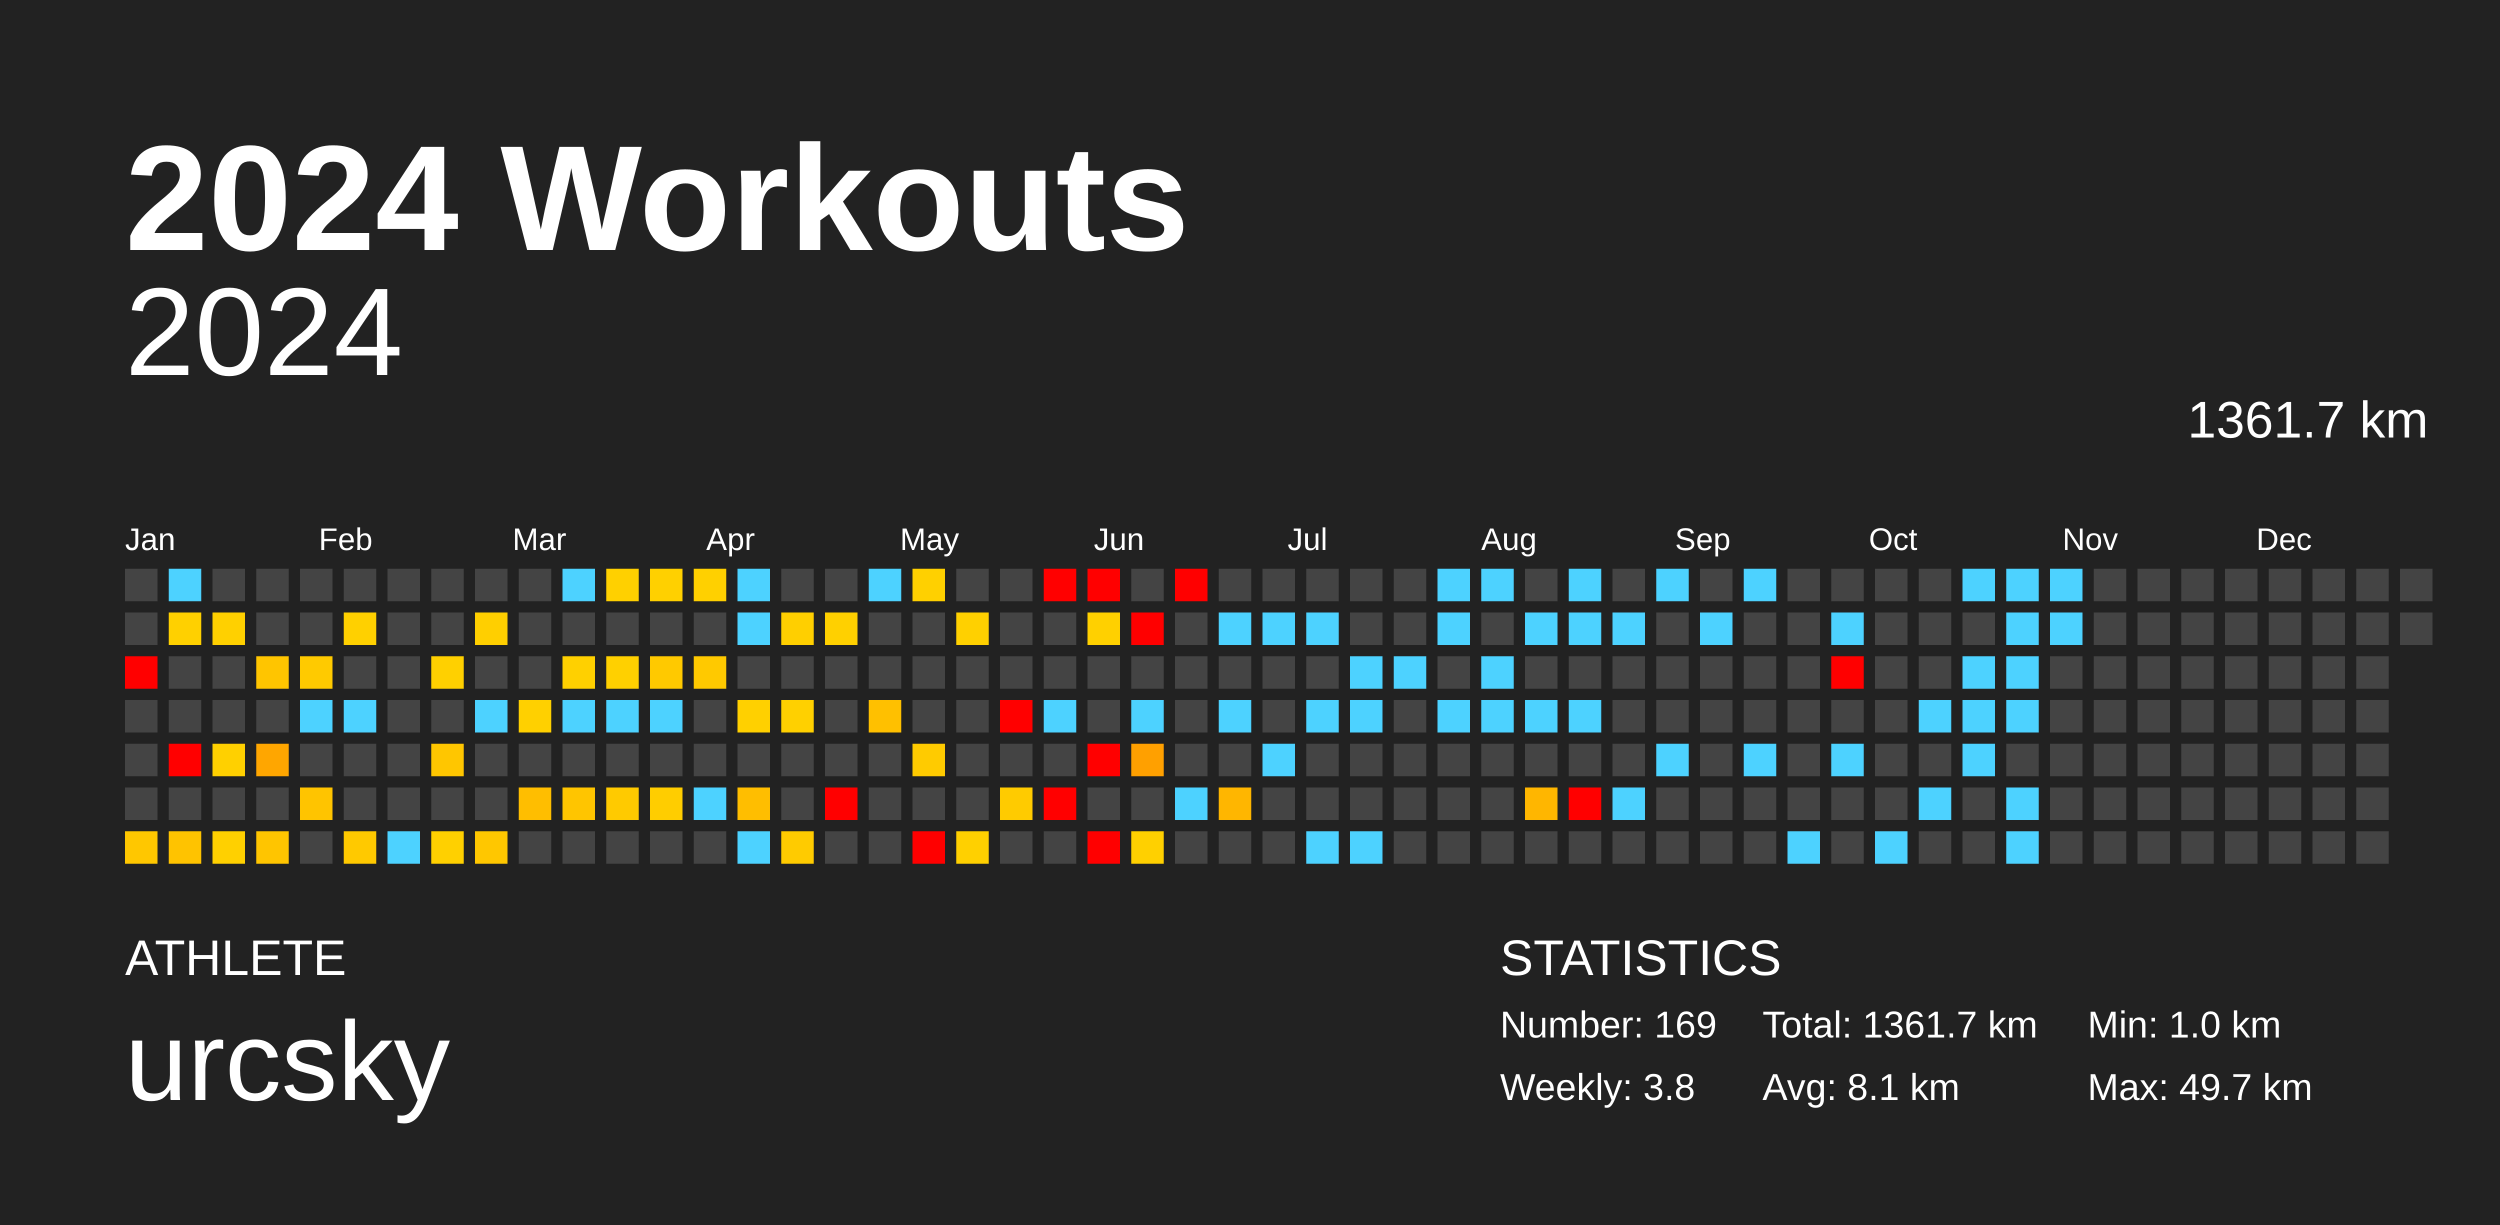
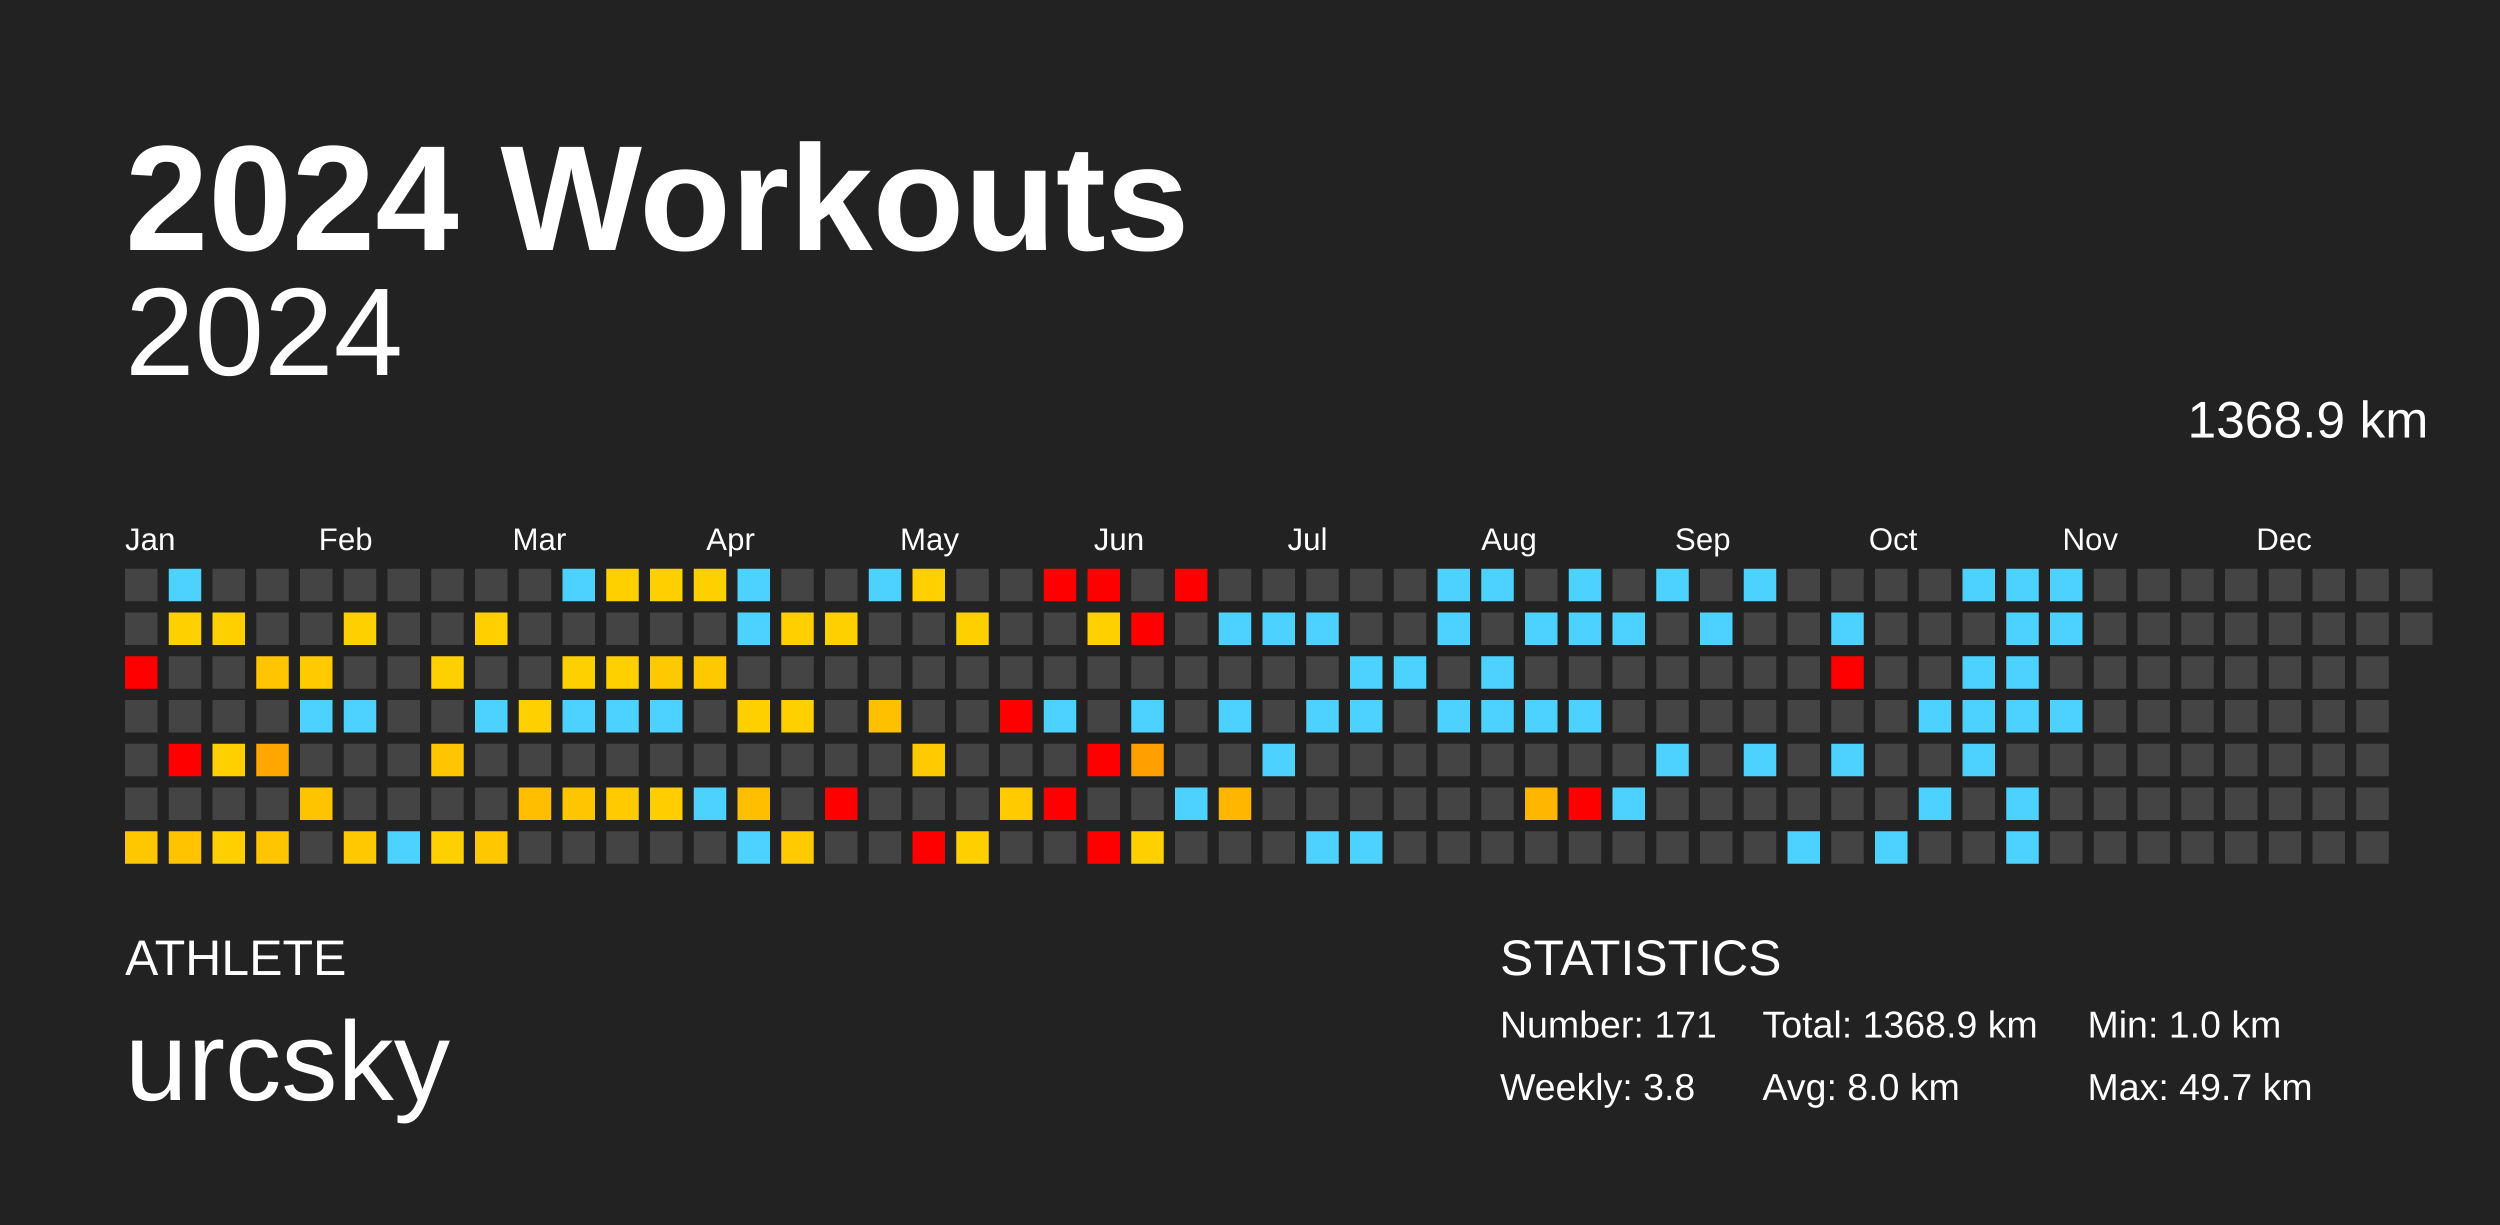
<svg xmlns="http://www.w3.org/2000/svg" baseProfile="full" height="98mm" version="1.1" viewBox="0,0,200,98" width="200mm">
  <defs />
  <rect fill="#222222" height="98" width="200" x="0" y="0" />
  <text fill="#FFFFFF" style="font-size:12px; font-family:Arial; font-weight:bold;" x="10" y="20">2024 Workouts</text>
  <text fill="#FFFFFF" style="font-size:4px; font-family:Arial" x="10" y="78">ATHLETE</text>
  <text fill="#FFFFFF" style="font-size:9px; font-family:Arial" x="10" y="88">urcsky</text>
  <text fill="#FFFFFF" style="font-size:4px; font-family:Arial" x="120" y="78">STATISTICS</text>
-   <text fill="#FFFFFF" style="font-size:3px; font-family:Arial" x="120" y="83">Number: 169</text>
+   <text fill="#FFFFFF" style="font-size:3px; font-family:Arial" x="120" y="83">Number: 171</text>
  <text fill="#FFFFFF" style="font-size:3px; font-family:Arial" x="120" y="88">Weekly: 3.8</text>
-   <text fill="#FFFFFF" style="font-size:3px; font-family:Arial" x="141" y="83">Total: 1361.7 km</text>
-   <text fill="#FFFFFF" style="font-size:3px; font-family:Arial" x="141" y="88">Avg: 8.1 km</text>
+   <text fill="#FFFFFF" style="font-size:3px; font-family:Arial" x="141" y="83">Total: 1368.9 km</text>
+   <text fill="#FFFFFF" style="font-size:3px; font-family:Arial" x="141" y="88">Avg: 8.0 km</text>
  <text fill="#FFFFFF" style="font-size:3px; font-family:Arial" x="167" y="83">Min: 1.0 km</text>
  <text fill="#FFFFFF" style="font-size:3px; font-family:Arial" x="167" y="88">Max: 49.7 km</text>
  <text alignment-baseline="hanging" fill="#FFFFFF" style="font-size:10.0px; font-family:Arial;" x="10" y="30">2024</text>
-   <text alignment-baseline="hanging" fill="#FFFFFF" style="font-size:4.125px; font-family:Arial;" x="175" y="35">1361.7 km</text>
+   <text alignment-baseline="hanging" fill="#FFFFFF" style="font-size:4.125px; font-family:Arial;" x="175" y="35">1368.9 km</text>
  <text fill="#FFFFFF" style="font-size:2.5px; font-family:Arial" x="10.0" y="44">Jan</text>
  <text fill="#FFFFFF" style="font-size:2.5px; font-family:Arial" x="25.5" y="44">Feb</text>
  <text fill="#FFFFFF" style="font-size:2.5px; font-family:Arial" x="41.0" y="44">Mar</text>
  <text fill="#FFFFFF" style="font-size:2.5px; font-family:Arial" x="56.5" y="44">Apr</text>
  <text fill="#FFFFFF" style="font-size:2.5px; font-family:Arial" x="72.0" y="44">May</text>
  <text fill="#FFFFFF" style="font-size:2.5px; font-family:Arial" x="87.5" y="44">Jun</text>
  <text fill="#FFFFFF" style="font-size:2.5px; font-family:Arial" x="103.0" y="44">Jul</text>
  <text fill="#FFFFFF" style="font-size:2.5px; font-family:Arial" x="118.5" y="44">Aug</text>
  <text fill="#FFFFFF" style="font-size:2.5px; font-family:Arial" x="134.0" y="44">Sep</text>
  <text fill="#FFFFFF" style="font-size:2.5px; font-family:Arial" x="149.5" y="44">Oct</text>
  <text fill="#FFFFFF" style="font-size:2.5px; font-family:Arial" x="165.0" y="44">Nov</text>
  <text fill="#FFFFFF" style="font-size:2.5px; font-family:Arial" x="180.5" y="44">Dec</text>
  <rect fill="#444444" height="2.6" width="2.6" x="10.0" y="45.5" />
  <rect fill="#444444" height="2.6" width="2.6" x="10.0" y="49.0" />
  <rect fill="red" height="2.6" width="2.6" x="10.0" y="52.5" />
  <rect fill="#444444" height="2.6" width="2.6" x="10.0" y="56.0" />
  <rect fill="#444444" height="2.6" width="2.6" x="10.0" y="59.5" />
  <rect fill="#444444" height="2.6" width="2.6" x="10.0" y="63.0" />
  <rect fill="#ffc700" height="2.6" width="2.6" x="10.0" y="66.5" />
  <rect fill="#4dd2ff" height="2.6" width="2.6" x="13.5" y="45.5" />
  <rect fill="#ffd000" height="2.6" width="2.6" x="13.5" y="49.0" />
  <rect fill="#444444" height="2.6" width="2.6" x="13.5" y="52.5" />
  <rect fill="#444444" height="2.6" width="2.6" x="13.5" y="56.0" />
  <rect fill="red" height="2.6" width="2.6" x="13.5" y="59.5" />
  <rect fill="#444444" height="2.6" width="2.6" x="13.5" y="63.0" />
  <rect fill="#ffc300" height="2.6" width="2.6" x="13.5" y="66.5" />
  <rect fill="#444444" height="2.6" width="2.6" x="17.0" y="45.5" />
  <rect fill="#ffd000" height="2.6" width="2.6" x="17.0" y="49.0" />
  <rect fill="#444444" height="2.6" width="2.6" x="17.0" y="52.5" />
  <rect fill="#444444" height="2.6" width="2.6" x="17.0" y="56.0" />
  <rect fill="#ffd000" height="2.6" width="2.6" x="17.0" y="59.5" />
  <rect fill="#444444" height="2.6" width="2.6" x="17.0" y="63.0" />
  <rect fill="#ffd000" height="2.6" width="2.6" x="17.0" y="66.5" />
  <rect fill="#444444" height="2.6" width="2.6" x="20.5" y="45.5" />
  <rect fill="#444444" height="2.6" width="2.6" x="20.5" y="49.0" />
  <rect fill="#ffc500" height="2.6" width="2.6" x="20.5" y="52.5" />
  <rect fill="#444444" height="2.6" width="2.6" x="20.5" y="56.0" />
  <rect fill="#ffa600" height="2.6" width="2.6" x="20.5" y="59.5" />
  <rect fill="#444444" height="2.6" width="2.6" x="20.5" y="63.0" />
  <rect fill="#ffc500" height="2.6" width="2.6" x="20.5" y="66.5" />
  <rect fill="#444444" height="2.6" width="2.6" x="24.0" y="45.5" />
  <rect fill="#444444" height="2.6" width="2.6" x="24.0" y="49.0" />
  <rect fill="#ffca00" height="2.6" width="2.6" x="24.0" y="52.5" />
  <rect fill="#4dd2ff" height="2.6" width="2.6" x="24.0" y="56.0" />
  <rect fill="#444444" height="2.6" width="2.6" x="24.0" y="59.5" />
  <rect fill="#ffc400" height="2.6" width="2.6" x="24.0" y="63.0" />
  <rect fill="#444444" height="2.6" width="2.6" x="24.0" y="66.5" />
  <rect fill="#444444" height="2.6" width="2.6" x="27.5" y="45.5" />
  <rect fill="#ffd000" height="2.6" width="2.6" x="27.5" y="49.0" />
  <rect fill="#444444" height="2.6" width="2.6" x="27.5" y="52.5" />
  <rect fill="#4dd2ff" height="2.6" width="2.6" x="27.5" y="56.0" />
  <rect fill="#444444" height="2.6" width="2.6" x="27.5" y="59.5" />
  <rect fill="#444444" height="2.6" width="2.6" x="27.5" y="63.0" />
  <rect fill="#ffc900" height="2.6" width="2.6" x="27.5" y="66.5" />
  <rect fill="#444444" height="2.6" width="2.6" x="31.0" y="45.5" />
  <rect fill="#444444" height="2.6" width="2.6" x="31.0" y="49.0" />
  <rect fill="#444444" height="2.6" width="2.6" x="31.0" y="52.5" />
  <rect fill="#444444" height="2.6" width="2.6" x="31.0" y="56.0" />
  <rect fill="#444444" height="2.6" width="2.6" x="31.0" y="59.5" />
  <rect fill="#444444" height="2.6" width="2.6" x="31.0" y="63.0" />
  <rect fill="#4dd2ff" height="2.6" width="2.6" x="31.0" y="66.5" />
  <rect fill="#444444" height="2.6" width="2.6" x="34.5" y="45.5" />
  <rect fill="#444444" height="2.6" width="2.6" x="34.5" y="49.0" />
  <rect fill="#ffd000" height="2.6" width="2.6" x="34.5" y="52.5" />
  <rect fill="#444444" height="2.6" width="2.6" x="34.5" y="56.0" />
  <rect fill="#ffc600" height="2.6" width="2.6" x="34.5" y="59.5" />
  <rect fill="#444444" height="2.6" width="2.6" x="34.5" y="63.0" />
  <rect fill="#ffd000" height="2.6" width="2.6" x="34.5" y="66.5" />
  <rect fill="#444444" height="2.6" width="2.6" x="38.0" y="45.5" />
  <rect fill="#ffcf00" height="2.6" width="2.6" x="38.0" y="49.0" />
  <rect fill="#444444" height="2.6" width="2.6" x="38.0" y="52.5" />
  <rect fill="#4dd2ff" height="2.6" width="2.6" x="38.0" y="56.0" />
  <rect fill="#444444" height="2.6" width="2.6" x="38.0" y="59.5" />
  <rect fill="#444444" height="2.6" width="2.6" x="38.0" y="63.0" />
  <rect fill="#ffc700" height="2.6" width="2.6" x="38.0" y="66.5" />
  <rect fill="#444444" height="2.6" width="2.6" x="41.5" y="45.5" />
  <rect fill="#444444" height="2.6" width="2.6" x="41.5" y="49.0" />
  <rect fill="#444444" height="2.6" width="2.6" x="41.5" y="52.5" />
  <rect fill="#ffd000" height="2.6" width="2.6" x="41.5" y="56.0" />
  <rect fill="#444444" height="2.6" width="2.6" x="41.5" y="59.5" />
  <rect fill="#ffbe00" height="2.6" width="2.6" x="41.5" y="63.0" />
  <rect fill="#444444" height="2.6" width="2.6" x="41.5" y="66.5" />
  <rect fill="#4dd2ff" height="2.6" width="2.6" x="45.0" y="45.5" />
  <rect fill="#444444" height="2.6" width="2.6" x="45.0" y="49.0" />
  <rect fill="#ffd000" height="2.6" width="2.6" x="45.0" y="52.5" />
  <rect fill="#4dd2ff" height="2.6" width="2.6" x="45.0" y="56.0" />
  <rect fill="#444444" height="2.6" width="2.6" x="45.0" y="59.5" />
  <rect fill="#ffc500" height="2.6" width="2.6" x="45.0" y="63.0" />
  <rect fill="#444444" height="2.6" width="2.6" x="45.0" y="66.5" />
  <rect fill="#ffd000" height="2.6" width="2.6" x="48.5" y="45.5" />
  <rect fill="#444444" height="2.6" width="2.6" x="48.5" y="49.0" />
  <rect fill="#ffd000" height="2.6" width="2.6" x="48.5" y="52.5" />
  <rect fill="#4dd2ff" height="2.6" width="2.6" x="48.5" y="56.0" />
  <rect fill="#444444" height="2.6" width="2.6" x="48.5" y="59.5" />
  <rect fill="#ffca00" height="2.6" width="2.6" x="48.5" y="63.0" />
  <rect fill="#444444" height="2.6" width="2.6" x="48.5" y="66.5" />
  <rect fill="#ffd000" height="2.6" width="2.6" x="52.0" y="45.5" />
  <rect fill="#444444" height="2.6" width="2.6" x="52.0" y="49.0" />
  <rect fill="#ffc900" height="2.6" width="2.6" x="52.0" y="52.5" />
  <rect fill="#4dd2ff" height="2.6" width="2.6" x="52.0" y="56.0" />
  <rect fill="#444444" height="2.6" width="2.6" x="52.0" y="59.5" />
  <rect fill="#ffcd00" height="2.6" width="2.6" x="52.0" y="63.0" />
  <rect fill="#444444" height="2.6" width="2.6" x="52.0" y="66.5" />
  <rect fill="#ffd000" height="2.6" width="2.6" x="55.5" y="45.5" />
  <rect fill="#444444" height="2.6" width="2.6" x="55.5" y="49.0" />
  <rect fill="#ffc900" height="2.6" width="2.6" x="55.5" y="52.5" />
  <rect fill="#444444" height="2.6" width="2.6" x="55.5" y="56.0" />
  <rect fill="#444444" height="2.6" width="2.6" x="55.5" y="59.5" />
  <rect fill="#4dd2ff" height="2.6" width="2.6" x="55.5" y="63.0" />
  <rect fill="#444444" height="2.6" width="2.6" x="55.5" y="66.5" />
  <rect fill="#4dd2ff" height="2.6" width="2.6" x="59.0" y="45.5" />
  <rect fill="#4dd2ff" height="2.6" width="2.6" x="59.0" y="49.0" />
  <rect fill="#444444" height="2.6" width="2.6" x="59.0" y="52.5" />
  <rect fill="#ffd000" height="2.6" width="2.6" x="59.0" y="56.0" />
  <rect fill="#444444" height="2.6" width="2.6" x="59.0" y="59.5" />
  <rect fill="#ffbe00" height="2.6" width="2.6" x="59.0" y="63.0" />
  <rect fill="#4dd2ff" height="2.6" width="2.6" x="59.0" y="66.5" />
  <rect fill="#444444" height="2.6" width="2.6" x="62.5" y="45.5" />
  <rect fill="#ffcf00" height="2.6" width="2.6" x="62.5" y="49.0" />
  <rect fill="#444444" height="2.6" width="2.6" x="62.5" y="52.5" />
  <rect fill="#ffd000" height="2.6" width="2.6" x="62.5" y="56.0" />
  <rect fill="#444444" height="2.6" width="2.6" x="62.5" y="59.5" />
  <rect fill="#444444" height="2.6" width="2.6" x="62.5" y="63.0" />
  <rect fill="#ffcb00" height="2.6" width="2.6" x="62.5" y="66.5" />
  <rect fill="#444444" height="2.6" width="2.6" x="66.0" y="45.5" />
  <rect fill="#ffd000" height="2.6" width="2.6" x="66.0" y="49.0" />
  <rect fill="#444444" height="2.6" width="2.6" x="66.0" y="52.5" />
  <rect fill="#444444" height="2.6" width="2.6" x="66.0" y="56.0" />
  <rect fill="#444444" height="2.6" width="2.6" x="66.0" y="59.5" />
  <rect fill="red" height="2.6" width="2.6" x="66.0" y="63.0" />
  <rect fill="#444444" height="2.6" width="2.6" x="66.0" y="66.5" />
  <rect fill="#4dd2ff" height="2.6" width="2.6" x="69.5" y="45.5" />
  <rect fill="#444444" height="2.6" width="2.6" x="69.5" y="49.0" />
  <rect fill="#444444" height="2.6" width="2.6" x="69.5" y="52.5" />
  <rect fill="#ffc000" height="2.6" width="2.6" x="69.5" y="56.0" />
  <rect fill="#444444" height="2.6" width="2.6" x="69.5" y="59.5" />
  <rect fill="#444444" height="2.6" width="2.6" x="69.5" y="63.0" />
  <rect fill="#444444" height="2.6" width="2.6" x="69.5" y="66.5" />
  <rect fill="#ffd000" height="2.6" width="2.6" x="73.0" y="45.5" />
  <rect fill="#444444" height="2.6" width="2.6" x="73.0" y="49.0" />
  <rect fill="#444444" height="2.6" width="2.6" x="73.0" y="52.5" />
  <rect fill="#444444" height="2.6" width="2.6" x="73.0" y="56.0" />
  <rect fill="#ffcb00" height="2.6" width="2.6" x="73.0" y="59.5" />
  <rect fill="#444444" height="2.6" width="2.6" x="73.0" y="63.0" />
  <rect fill="red" height="2.6" width="2.6" x="73.0" y="66.5" />
  <rect fill="#444444" height="2.6" width="2.6" x="76.5" y="45.5" />
  <rect fill="#ffd000" height="2.6" width="2.6" x="76.5" y="49.0" />
  <rect fill="#444444" height="2.6" width="2.6" x="76.5" y="52.5" />
  <rect fill="#444444" height="2.6" width="2.6" x="76.5" y="56.0" />
  <rect fill="#444444" height="2.6" width="2.6" x="76.5" y="59.5" />
  <rect fill="#444444" height="2.6" width="2.6" x="76.5" y="63.0" />
  <rect fill="#ffd000" height="2.6" width="2.6" x="76.5" y="66.5" />
  <rect fill="#444444" height="2.6" width="2.6" x="80.0" y="45.5" />
  <rect fill="#444444" height="2.6" width="2.6" x="80.0" y="49.0" />
  <rect fill="#444444" height="2.6" width="2.6" x="80.0" y="52.5" />
  <rect fill="red" height="2.6" width="2.6" x="80.0" y="56.0" />
  <rect fill="#444444" height="2.6" width="2.6" x="80.0" y="59.5" />
  <rect fill="#ffcb00" height="2.6" width="2.6" x="80.0" y="63.0" />
  <rect fill="#444444" height="2.6" width="2.6" x="80.0" y="66.5" />
  <rect fill="red" height="2.6" width="2.6" x="83.5" y="45.5" />
  <rect fill="#444444" height="2.6" width="2.6" x="83.5" y="49.0" />
  <rect fill="#444444" height="2.6" width="2.6" x="83.5" y="52.5" />
  <rect fill="#4dd2ff" height="2.6" width="2.6" x="83.5" y="56.0" />
  <rect fill="#444444" height="2.6" width="2.6" x="83.5" y="59.5" />
  <rect fill="red" height="2.6" width="2.6" x="83.5" y="63.0" />
  <rect fill="#444444" height="2.6" width="2.6" x="83.5" y="66.5" />
  <rect fill="red" height="2.6" width="2.6" x="87.0" y="45.5" />
  <rect fill="#ffd000" height="2.6" width="2.6" x="87.0" y="49.0" />
  <rect fill="#444444" height="2.6" width="2.6" x="87.0" y="52.5" />
  <rect fill="#444444" height="2.6" width="2.6" x="87.0" y="56.0" />
  <rect fill="red" height="2.6" width="2.6" x="87.0" y="59.5" />
  <rect fill="#444444" height="2.6" width="2.6" x="87.0" y="63.0" />
  <rect fill="red" height="2.6" width="2.6" x="87.0" y="66.5" />
  <rect fill="#444444" height="2.6" width="2.6" x="90.5" y="45.5" />
  <rect fill="red" height="2.6" width="2.6" x="90.5" y="49.0" />
  <rect fill="#444444" height="2.6" width="2.6" x="90.5" y="52.5" />
  <rect fill="#4dd2ff" height="2.6" width="2.6" x="90.5" y="56.0" />
  <rect fill="#ffa000" height="2.6" width="2.6" x="90.5" y="59.5" />
  <rect fill="#444444" height="2.6" width="2.6" x="90.5" y="63.0" />
  <rect fill="#ffd000" height="2.6" width="2.6" x="90.5" y="66.5" />
  <rect fill="red" height="2.6" width="2.6" x="94.0" y="45.5" />
  <rect fill="#444444" height="2.6" width="2.6" x="94.0" y="49.0" />
  <rect fill="#444444" height="2.6" width="2.6" x="94.0" y="52.5" />
  <rect fill="#444444" height="2.6" width="2.6" x="94.0" y="56.0" />
  <rect fill="#444444" height="2.6" width="2.6" x="94.0" y="59.5" />
  <rect fill="#4dd2ff" height="2.6" width="2.6" x="94.0" y="63.0" />
  <rect fill="#444444" height="2.6" width="2.6" x="94.0" y="66.5" />
  <rect fill="#444444" height="2.6" width="2.6" x="97.5" y="45.5" />
  <rect fill="#4dd2ff" height="2.6" width="2.6" x="97.5" y="49.0" />
  <rect fill="#444444" height="2.6" width="2.6" x="97.5" y="52.5" />
  <rect fill="#4dd2ff" height="2.6" width="2.6" x="97.5" y="56.0" />
  <rect fill="#444444" height="2.6" width="2.6" x="97.5" y="59.5" />
  <rect fill="#ffb600" height="2.6" width="2.6" x="97.5" y="63.0" />
  <rect fill="#444444" height="2.6" width="2.6" x="97.5" y="66.5" />
  <rect fill="#444444" height="2.6" width="2.6" x="101.0" y="45.5" />
  <rect fill="#4dd2ff" height="2.6" width="2.6" x="101.0" y="49.0" />
  <rect fill="#444444" height="2.6" width="2.6" x="101.0" y="52.5" />
  <rect fill="#444444" height="2.6" width="2.6" x="101.0" y="56.0" />
  <rect fill="#4dd2ff" height="2.6" width="2.6" x="101.0" y="59.5" />
  <rect fill="#444444" height="2.6" width="2.6" x="101.0" y="63.0" />
  <rect fill="#444444" height="2.6" width="2.6" x="101.0" y="66.5" />
  <rect fill="#444444" height="2.6" width="2.6" x="104.5" y="45.5" />
  <rect fill="#4dd2ff" height="2.6" width="2.6" x="104.5" y="49.0" />
  <rect fill="#444444" height="2.6" width="2.6" x="104.5" y="52.5" />
  <rect fill="#4dd2ff" height="2.6" width="2.6" x="104.5" y="56.0" />
  <rect fill="#444444" height="2.6" width="2.6" x="104.5" y="59.5" />
  <rect fill="#444444" height="2.6" width="2.6" x="104.5" y="63.0" />
  <rect fill="#4dd2ff" height="2.6" width="2.6" x="104.5" y="66.5" />
  <rect fill="#444444" height="2.6" width="2.6" x="108.0" y="45.5" />
  <rect fill="#444444" height="2.6" width="2.6" x="108.0" y="49.0" />
  <rect fill="#4dd2ff" height="2.6" width="2.6" x="108.0" y="52.5" />
  <rect fill="#4dd2ff" height="2.6" width="2.6" x="108.0" y="56.0" />
  <rect fill="#444444" height="2.6" width="2.6" x="108.0" y="59.5" />
  <rect fill="#444444" height="2.6" width="2.6" x="108.0" y="63.0" />
  <rect fill="#4dd2ff" height="2.6" width="2.6" x="108.0" y="66.5" />
  <rect fill="#444444" height="2.6" width="2.6" x="111.5" y="45.5" />
  <rect fill="#444444" height="2.6" width="2.6" x="111.5" y="49.0" />
  <rect fill="#4dd2ff" height="2.6" width="2.6" x="111.5" y="52.5" />
  <rect fill="#444444" height="2.6" width="2.6" x="111.5" y="56.0" />
  <rect fill="#444444" height="2.6" width="2.6" x="111.5" y="59.5" />
  <rect fill="#444444" height="2.6" width="2.6" x="111.5" y="63.0" />
  <rect fill="#444444" height="2.6" width="2.6" x="111.5" y="66.5" />
  <rect fill="#4dd2ff" height="2.6" width="2.6" x="115.0" y="45.5" />
  <rect fill="#4dd2ff" height="2.6" width="2.6" x="115.0" y="49.0" />
  <rect fill="#444444" height="2.6" width="2.6" x="115.0" y="52.5" />
  <rect fill="#4dd2ff" height="2.6" width="2.6" x="115.0" y="56.0" />
  <rect fill="#444444" height="2.6" width="2.6" x="115.0" y="59.5" />
  <rect fill="#444444" height="2.6" width="2.6" x="115.0" y="63.0" />
  <rect fill="#444444" height="2.6" width="2.6" x="115.0" y="66.5" />
  <rect fill="#4dd2ff" height="2.6" width="2.6" x="118.5" y="45.5" />
  <rect fill="#444444" height="2.6" width="2.6" x="118.5" y="49.0" />
  <rect fill="#4dd2ff" height="2.6" width="2.6" x="118.5" y="52.5" />
  <rect fill="#4dd2ff" height="2.6" width="2.6" x="118.5" y="56.0" />
  <rect fill="#444444" height="2.6" width="2.6" x="118.5" y="59.5" />
  <rect fill="#444444" height="2.6" width="2.6" x="118.5" y="63.0" />
  <rect fill="#444444" height="2.6" width="2.6" x="118.5" y="66.5" />
  <rect fill="#444444" height="2.6" width="2.6" x="122.0" y="45.5" />
  <rect fill="#4dd2ff" height="2.6" width="2.6" x="122.0" y="49.0" />
  <rect fill="#444444" height="2.6" width="2.6" x="122.0" y="52.5" />
  <rect fill="#4dd2ff" height="2.6" width="2.6" x="122.0" y="56.0" />
  <rect fill="#444444" height="2.6" width="2.6" x="122.0" y="59.5" />
  <rect fill="#ffb600" height="2.6" width="2.6" x="122.0" y="63.0" />
  <rect fill="#444444" height="2.6" width="2.6" x="122.0" y="66.5" />
  <rect fill="#4dd2ff" height="2.6" width="2.6" x="125.5" y="45.5" />
  <rect fill="#4dd2ff" height="2.6" width="2.6" x="125.5" y="49.0" />
  <rect fill="#444444" height="2.6" width="2.6" x="125.5" y="52.5" />
  <rect fill="#4dd2ff" height="2.6" width="2.6" x="125.5" y="56.0" />
  <rect fill="#444444" height="2.6" width="2.6" x="125.5" y="59.5" />
  <rect fill="red" height="2.6" width="2.6" x="125.5" y="63.0" />
  <rect fill="#444444" height="2.6" width="2.6" x="125.5" y="66.5" />
  <rect fill="#444444" height="2.6" width="2.6" x="129.0" y="45.5" />
  <rect fill="#4dd2ff" height="2.6" width="2.6" x="129.0" y="49.0" />
  <rect fill="#444444" height="2.6" width="2.6" x="129.0" y="52.5" />
  <rect fill="#444444" height="2.6" width="2.6" x="129.0" y="56.0" />
  <rect fill="#444444" height="2.6" width="2.6" x="129.0" y="59.5" />
  <rect fill="#4dd2ff" height="2.6" width="2.6" x="129.0" y="63.0" />
  <rect fill="#444444" height="2.6" width="2.6" x="129.0" y="66.5" />
  <rect fill="#4dd2ff" height="2.6" width="2.6" x="132.5" y="45.5" />
  <rect fill="#444444" height="2.6" width="2.6" x="132.5" y="49.0" />
  <rect fill="#444444" height="2.6" width="2.6" x="132.5" y="52.5" />
  <rect fill="#444444" height="2.6" width="2.6" x="132.5" y="56.0" />
  <rect fill="#4dd2ff" height="2.6" width="2.6" x="132.5" y="59.5" />
  <rect fill="#444444" height="2.6" width="2.6" x="132.5" y="63.0" />
  <rect fill="#444444" height="2.6" width="2.6" x="132.5" y="66.5" />
  <rect fill="#444444" height="2.6" width="2.6" x="136.0" y="45.5" />
  <rect fill="#4dd2ff" height="2.6" width="2.6" x="136.0" y="49.0" />
  <rect fill="#444444" height="2.6" width="2.6" x="136.0" y="52.5" />
  <rect fill="#444444" height="2.6" width="2.6" x="136.0" y="56.0" />
  <rect fill="#444444" height="2.6" width="2.6" x="136.0" y="59.5" />
  <rect fill="#444444" height="2.6" width="2.6" x="136.0" y="63.0" />
  <rect fill="#444444" height="2.6" width="2.6" x="136.0" y="66.5" />
  <rect fill="#4dd2ff" height="2.6" width="2.6" x="139.5" y="45.5" />
  <rect fill="#444444" height="2.6" width="2.6" x="139.5" y="49.0" />
  <rect fill="#444444" height="2.6" width="2.6" x="139.5" y="52.5" />
  <rect fill="#444444" height="2.6" width="2.6" x="139.5" y="56.0" />
  <rect fill="#4dd2ff" height="2.6" width="2.6" x="139.5" y="59.5" />
  <rect fill="#444444" height="2.6" width="2.6" x="139.5" y="63.0" />
  <rect fill="#444444" height="2.6" width="2.6" x="139.5" y="66.5" />
  <rect fill="#444444" height="2.6" width="2.6" x="143.0" y="45.5" />
  <rect fill="#444444" height="2.6" width="2.6" x="143.0" y="49.0" />
  <rect fill="#444444" height="2.6" width="2.6" x="143.0" y="52.5" />
  <rect fill="#444444" height="2.6" width="2.6" x="143.0" y="56.0" />
  <rect fill="#444444" height="2.6" width="2.6" x="143.0" y="59.5" />
  <rect fill="#444444" height="2.6" width="2.6" x="143.0" y="63.0" />
  <rect fill="#4dd2ff" height="2.6" width="2.6" x="143.0" y="66.5" />
  <rect fill="#444444" height="2.6" width="2.6" x="146.5" y="45.5" />
  <rect fill="#4dd2ff" height="2.6" width="2.6" x="146.5" y="49.0" />
  <rect fill="red" height="2.6" width="2.6" x="146.5" y="52.5" />
  <rect fill="#444444" height="2.6" width="2.6" x="146.5" y="56.0" />
  <rect fill="#4dd2ff" height="2.6" width="2.6" x="146.5" y="59.5" />
  <rect fill="#444444" height="2.6" width="2.6" x="146.5" y="63.0" />
  <rect fill="#444444" height="2.6" width="2.6" x="146.5" y="66.5" />
  <rect fill="#444444" height="2.6" width="2.6" x="150.0" y="45.5" />
  <rect fill="#444444" height="2.6" width="2.6" x="150.0" y="49.0" />
  <rect fill="#444444" height="2.6" width="2.6" x="150.0" y="52.5" />
  <rect fill="#444444" height="2.6" width="2.6" x="150.0" y="56.0" />
  <rect fill="#444444" height="2.6" width="2.6" x="150.0" y="59.5" />
  <rect fill="#444444" height="2.6" width="2.6" x="150.0" y="63.0" />
  <rect fill="#4dd2ff" height="2.6" width="2.6" x="150.0" y="66.5" />
  <rect fill="#444444" height="2.6" width="2.6" x="153.5" y="45.5" />
  <rect fill="#444444" height="2.6" width="2.6" x="153.5" y="49.0" />
  <rect fill="#444444" height="2.6" width="2.6" x="153.5" y="52.5" />
  <rect fill="#4dd2ff" height="2.6" width="2.6" x="153.5" y="56.0" />
  <rect fill="#444444" height="2.6" width="2.6" x="153.5" y="59.5" />
  <rect fill="#4dd2ff" height="2.6" width="2.6" x="153.5" y="63.0" />
  <rect fill="#444444" height="2.6" width="2.6" x="153.5" y="66.5" />
  <rect fill="#4dd2ff" height="2.6" width="2.6" x="157.0" y="45.5" />
  <rect fill="#444444" height="2.6" width="2.6" x="157.0" y="49.0" />
  <rect fill="#4dd2ff" height="2.6" width="2.6" x="157.0" y="52.5" />
  <rect fill="#4dd2ff" height="2.6" width="2.6" x="157.0" y="56.0" />
  <rect fill="#4dd2ff" height="2.6" width="2.6" x="157.0" y="59.5" />
  <rect fill="#444444" height="2.6" width="2.6" x="157.0" y="63.0" />
  <rect fill="#444444" height="2.6" width="2.6" x="157.0" y="66.5" />
  <rect fill="#4dd2ff" height="2.6" width="2.6" x="160.5" y="45.5" />
  <rect fill="#4dd2ff" height="2.6" width="2.6" x="160.5" y="49.0" />
  <rect fill="#4dd2ff" height="2.6" width="2.6" x="160.5" y="52.5" />
  <rect fill="#4dd2ff" height="2.6" width="2.6" x="160.5" y="56.0" />
  <rect fill="#444444" height="2.6" width="2.6" x="160.5" y="59.5" />
  <rect fill="#4dd2ff" height="2.6" width="2.6" x="160.5" y="63.0" />
  <rect fill="#4dd2ff" height="2.6" width="2.6" x="160.5" y="66.5" />
  <rect fill="#4dd2ff" height="2.6" width="2.6" x="164.0" y="45.5" />
  <rect fill="#4dd2ff" height="2.6" width="2.6" x="164.0" y="49.0" />
  <rect fill="#444444" height="2.6" width="2.6" x="164.0" y="52.5" />
-   <rect fill="#444444" height="2.6" width="2.6" x="164.0" y="56.0" />
+   <rect fill="#4dd2ff" height="2.6" width="2.6" x="164.0" y="56.0" />
  <rect fill="#444444" height="2.6" width="2.6" x="164.0" y="59.5" />
  <rect fill="#444444" height="2.6" width="2.6" x="164.0" y="63.0" />
  <rect fill="#444444" height="2.6" width="2.6" x="164.0" y="66.5" />
  <rect fill="#444444" height="2.6" width="2.6" x="167.5" y="45.5" />
  <rect fill="#444444" height="2.6" width="2.6" x="167.5" y="49.0" />
  <rect fill="#444444" height="2.6" width="2.6" x="167.5" y="52.5" />
  <rect fill="#444444" height="2.6" width="2.6" x="167.5" y="56.0" />
  <rect fill="#444444" height="2.6" width="2.6" x="167.5" y="59.5" />
  <rect fill="#444444" height="2.6" width="2.6" x="167.5" y="63.0" />
  <rect fill="#444444" height="2.6" width="2.6" x="167.5" y="66.5" />
  <rect fill="#444444" height="2.6" width="2.6" x="171.0" y="45.5" />
  <rect fill="#444444" height="2.6" width="2.6" x="171.0" y="49.0" />
  <rect fill="#444444" height="2.6" width="2.6" x="171.0" y="52.5" />
  <rect fill="#444444" height="2.6" width="2.6" x="171.0" y="56.0" />
  <rect fill="#444444" height="2.6" width="2.6" x="171.0" y="59.5" />
  <rect fill="#444444" height="2.6" width="2.6" x="171.0" y="63.0" />
  <rect fill="#444444" height="2.6" width="2.6" x="171.0" y="66.5" />
  <rect fill="#444444" height="2.6" width="2.6" x="174.5" y="45.5" />
  <rect fill="#444444" height="2.6" width="2.6" x="174.5" y="49.0" />
  <rect fill="#444444" height="2.6" width="2.6" x="174.5" y="52.5" />
  <rect fill="#444444" height="2.6" width="2.6" x="174.5" y="56.0" />
  <rect fill="#444444" height="2.6" width="2.6" x="174.5" y="59.5" />
  <rect fill="#444444" height="2.6" width="2.6" x="174.5" y="63.0" />
  <rect fill="#444444" height="2.6" width="2.6" x="174.5" y="66.5" />
  <rect fill="#444444" height="2.6" width="2.6" x="178.0" y="45.5" />
  <rect fill="#444444" height="2.6" width="2.6" x="178.0" y="49.0" />
  <rect fill="#444444" height="2.6" width="2.6" x="178.0" y="52.5" />
  <rect fill="#444444" height="2.6" width="2.6" x="178.0" y="56.0" />
  <rect fill="#444444" height="2.6" width="2.6" x="178.0" y="59.5" />
  <rect fill="#444444" height="2.6" width="2.6" x="178.0" y="63.0" />
  <rect fill="#444444" height="2.6" width="2.6" x="178.0" y="66.5" />
  <rect fill="#444444" height="2.6" width="2.6" x="181.5" y="45.5" />
  <rect fill="#444444" height="2.6" width="2.6" x="181.5" y="49.0" />
  <rect fill="#444444" height="2.6" width="2.6" x="181.5" y="52.5" />
  <rect fill="#444444" height="2.6" width="2.6" x="181.5" y="56.0" />
  <rect fill="#444444" height="2.6" width="2.6" x="181.5" y="59.5" />
  <rect fill="#444444" height="2.6" width="2.6" x="181.5" y="63.0" />
  <rect fill="#444444" height="2.6" width="2.6" x="181.5" y="66.5" />
  <rect fill="#444444" height="2.6" width="2.6" x="185.0" y="45.5" />
  <rect fill="#444444" height="2.6" width="2.6" x="185.0" y="49.0" />
  <rect fill="#444444" height="2.6" width="2.6" x="185.0" y="52.5" />
  <rect fill="#444444" height="2.6" width="2.6" x="185.0" y="56.0" />
  <rect fill="#444444" height="2.6" width="2.6" x="185.0" y="59.5" />
  <rect fill="#444444" height="2.6" width="2.6" x="185.0" y="63.0" />
  <rect fill="#444444" height="2.6" width="2.6" x="185.0" y="66.5" />
  <rect fill="#444444" height="2.6" width="2.6" x="188.5" y="45.5" />
  <rect fill="#444444" height="2.6" width="2.6" x="188.5" y="49.0" />
  <rect fill="#444444" height="2.6" width="2.6" x="188.5" y="52.5" />
  <rect fill="#444444" height="2.6" width="2.6" x="188.5" y="56.0" />
  <rect fill="#444444" height="2.6" width="2.6" x="188.5" y="59.5" />
  <rect fill="#444444" height="2.6" width="2.6" x="188.5" y="63.0" />
  <rect fill="#444444" height="2.6" width="2.6" x="188.5" y="66.5" />
  <rect fill="#444444" height="2.6" width="2.6" x="192.0" y="45.5" />
  <rect fill="#444444" height="2.6" width="2.6" x="192.0" y="49.0" />
</svg>
